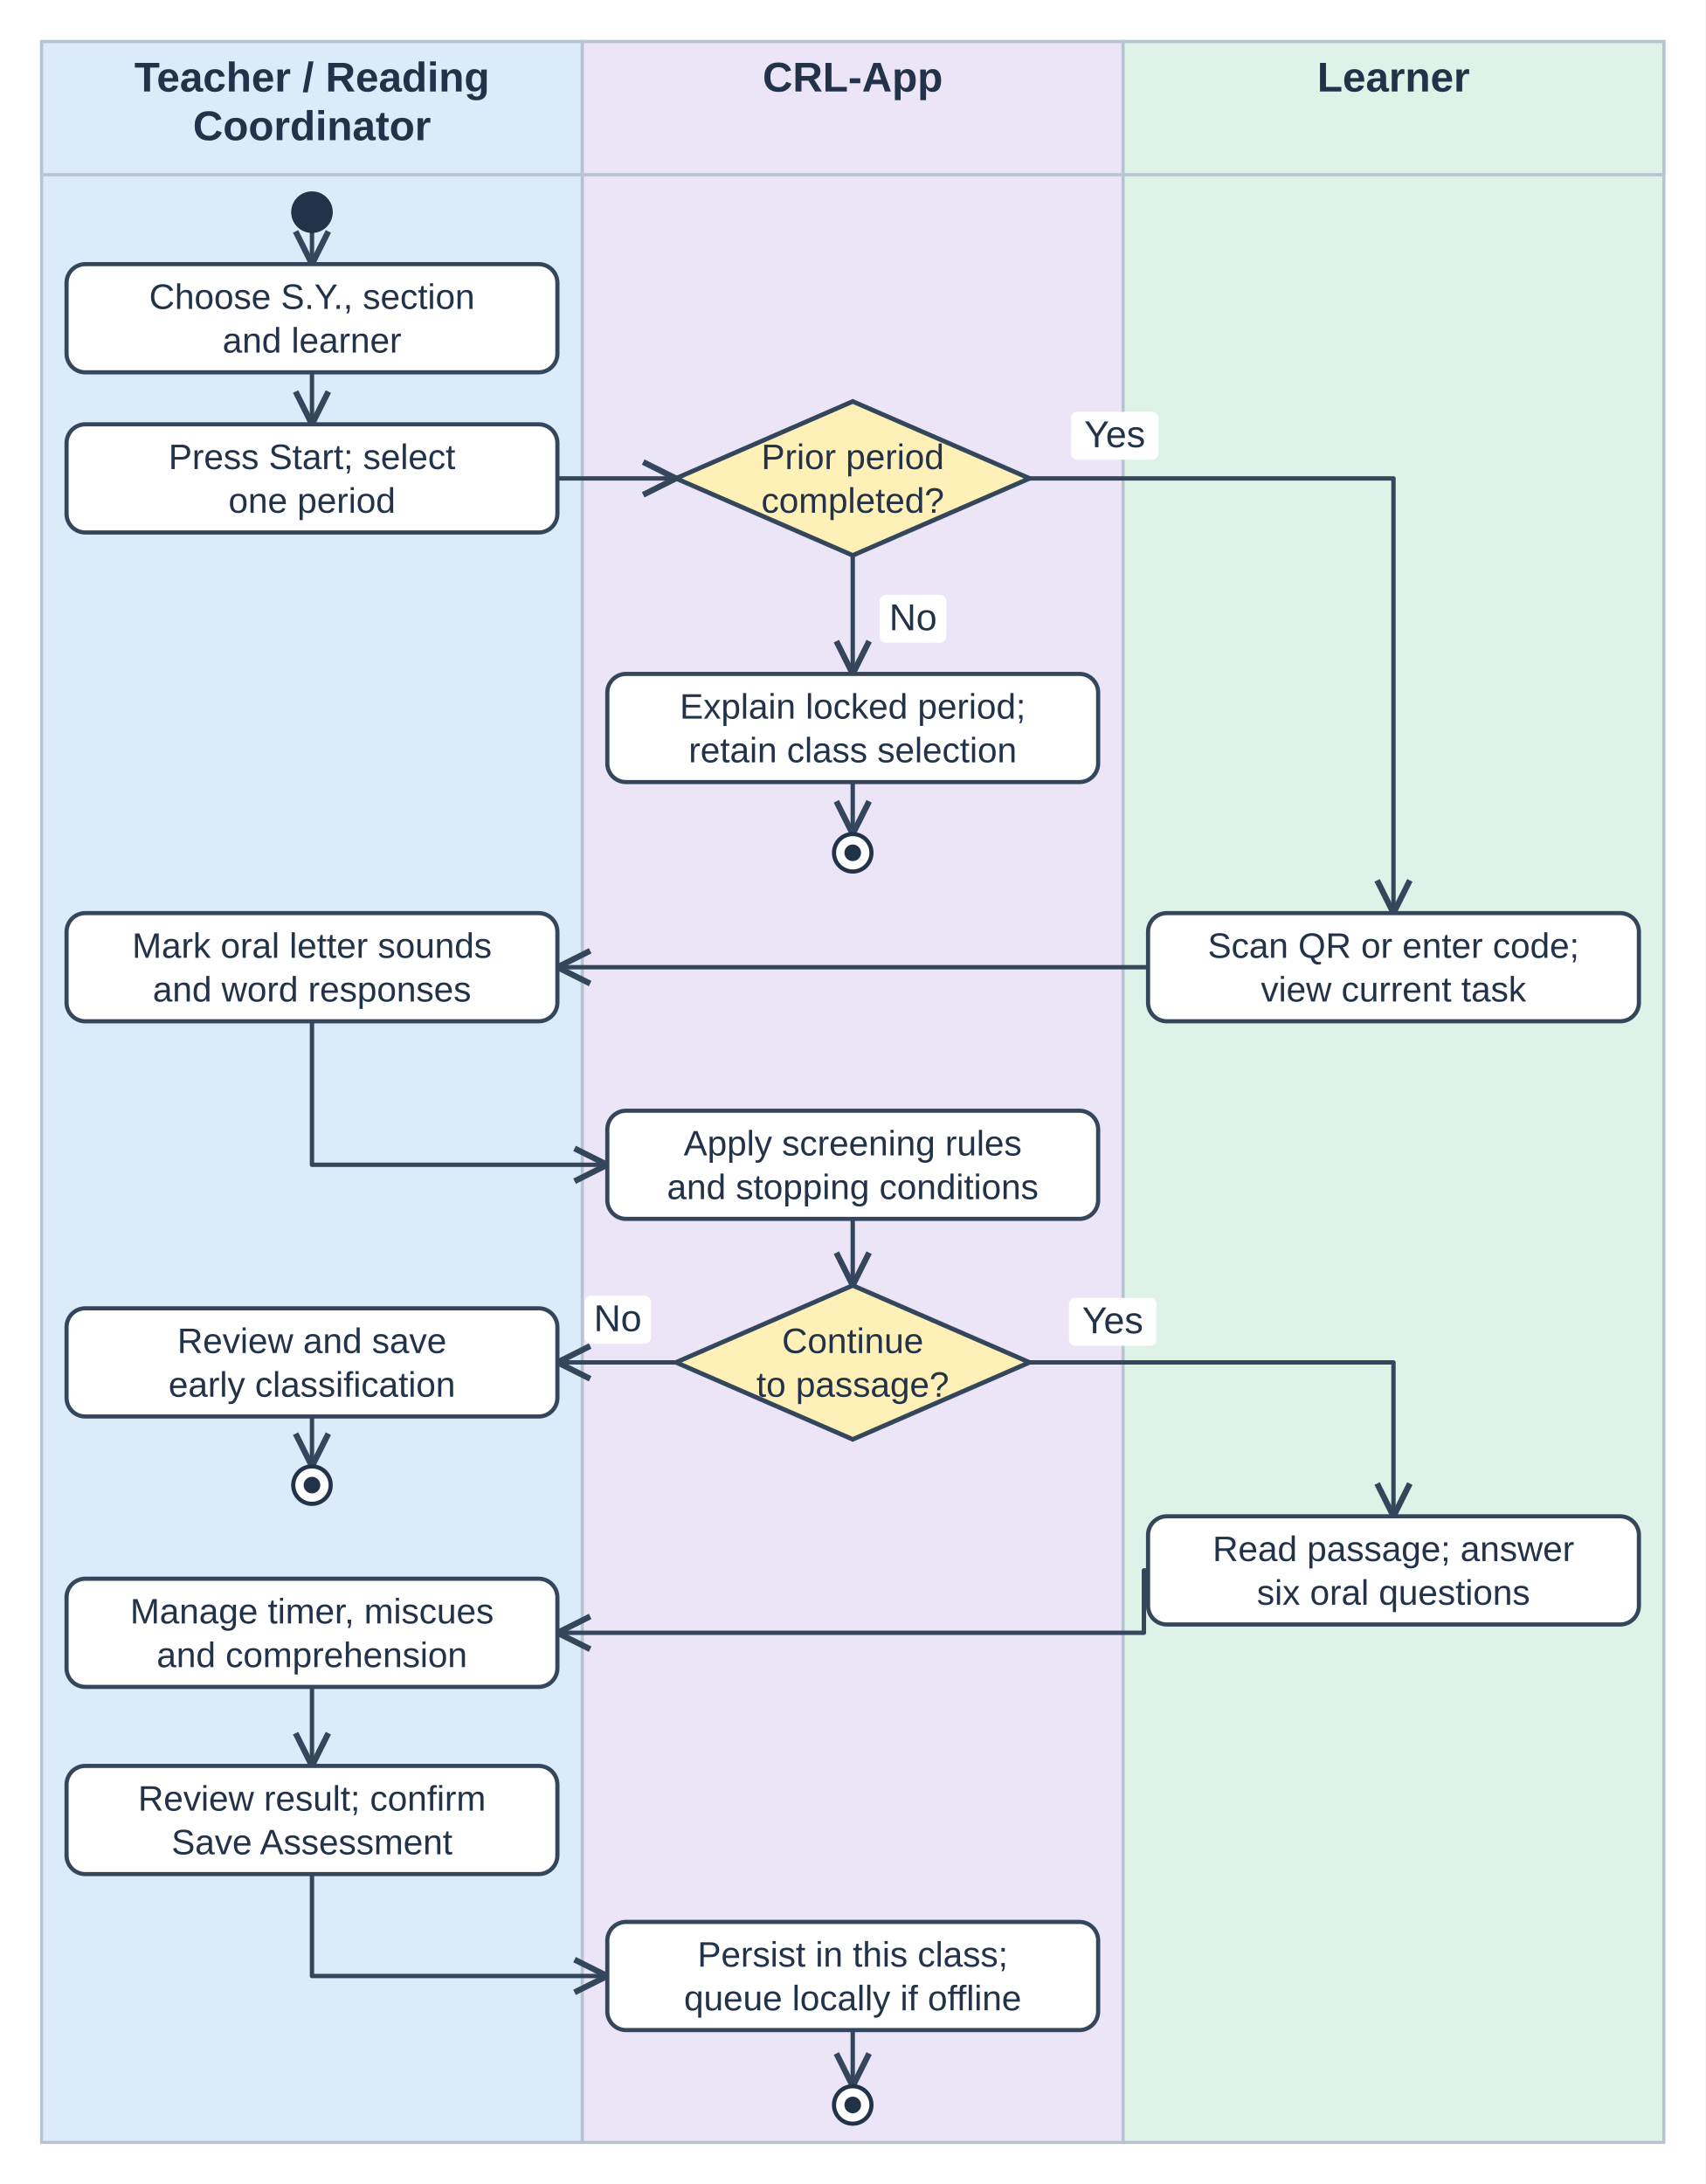
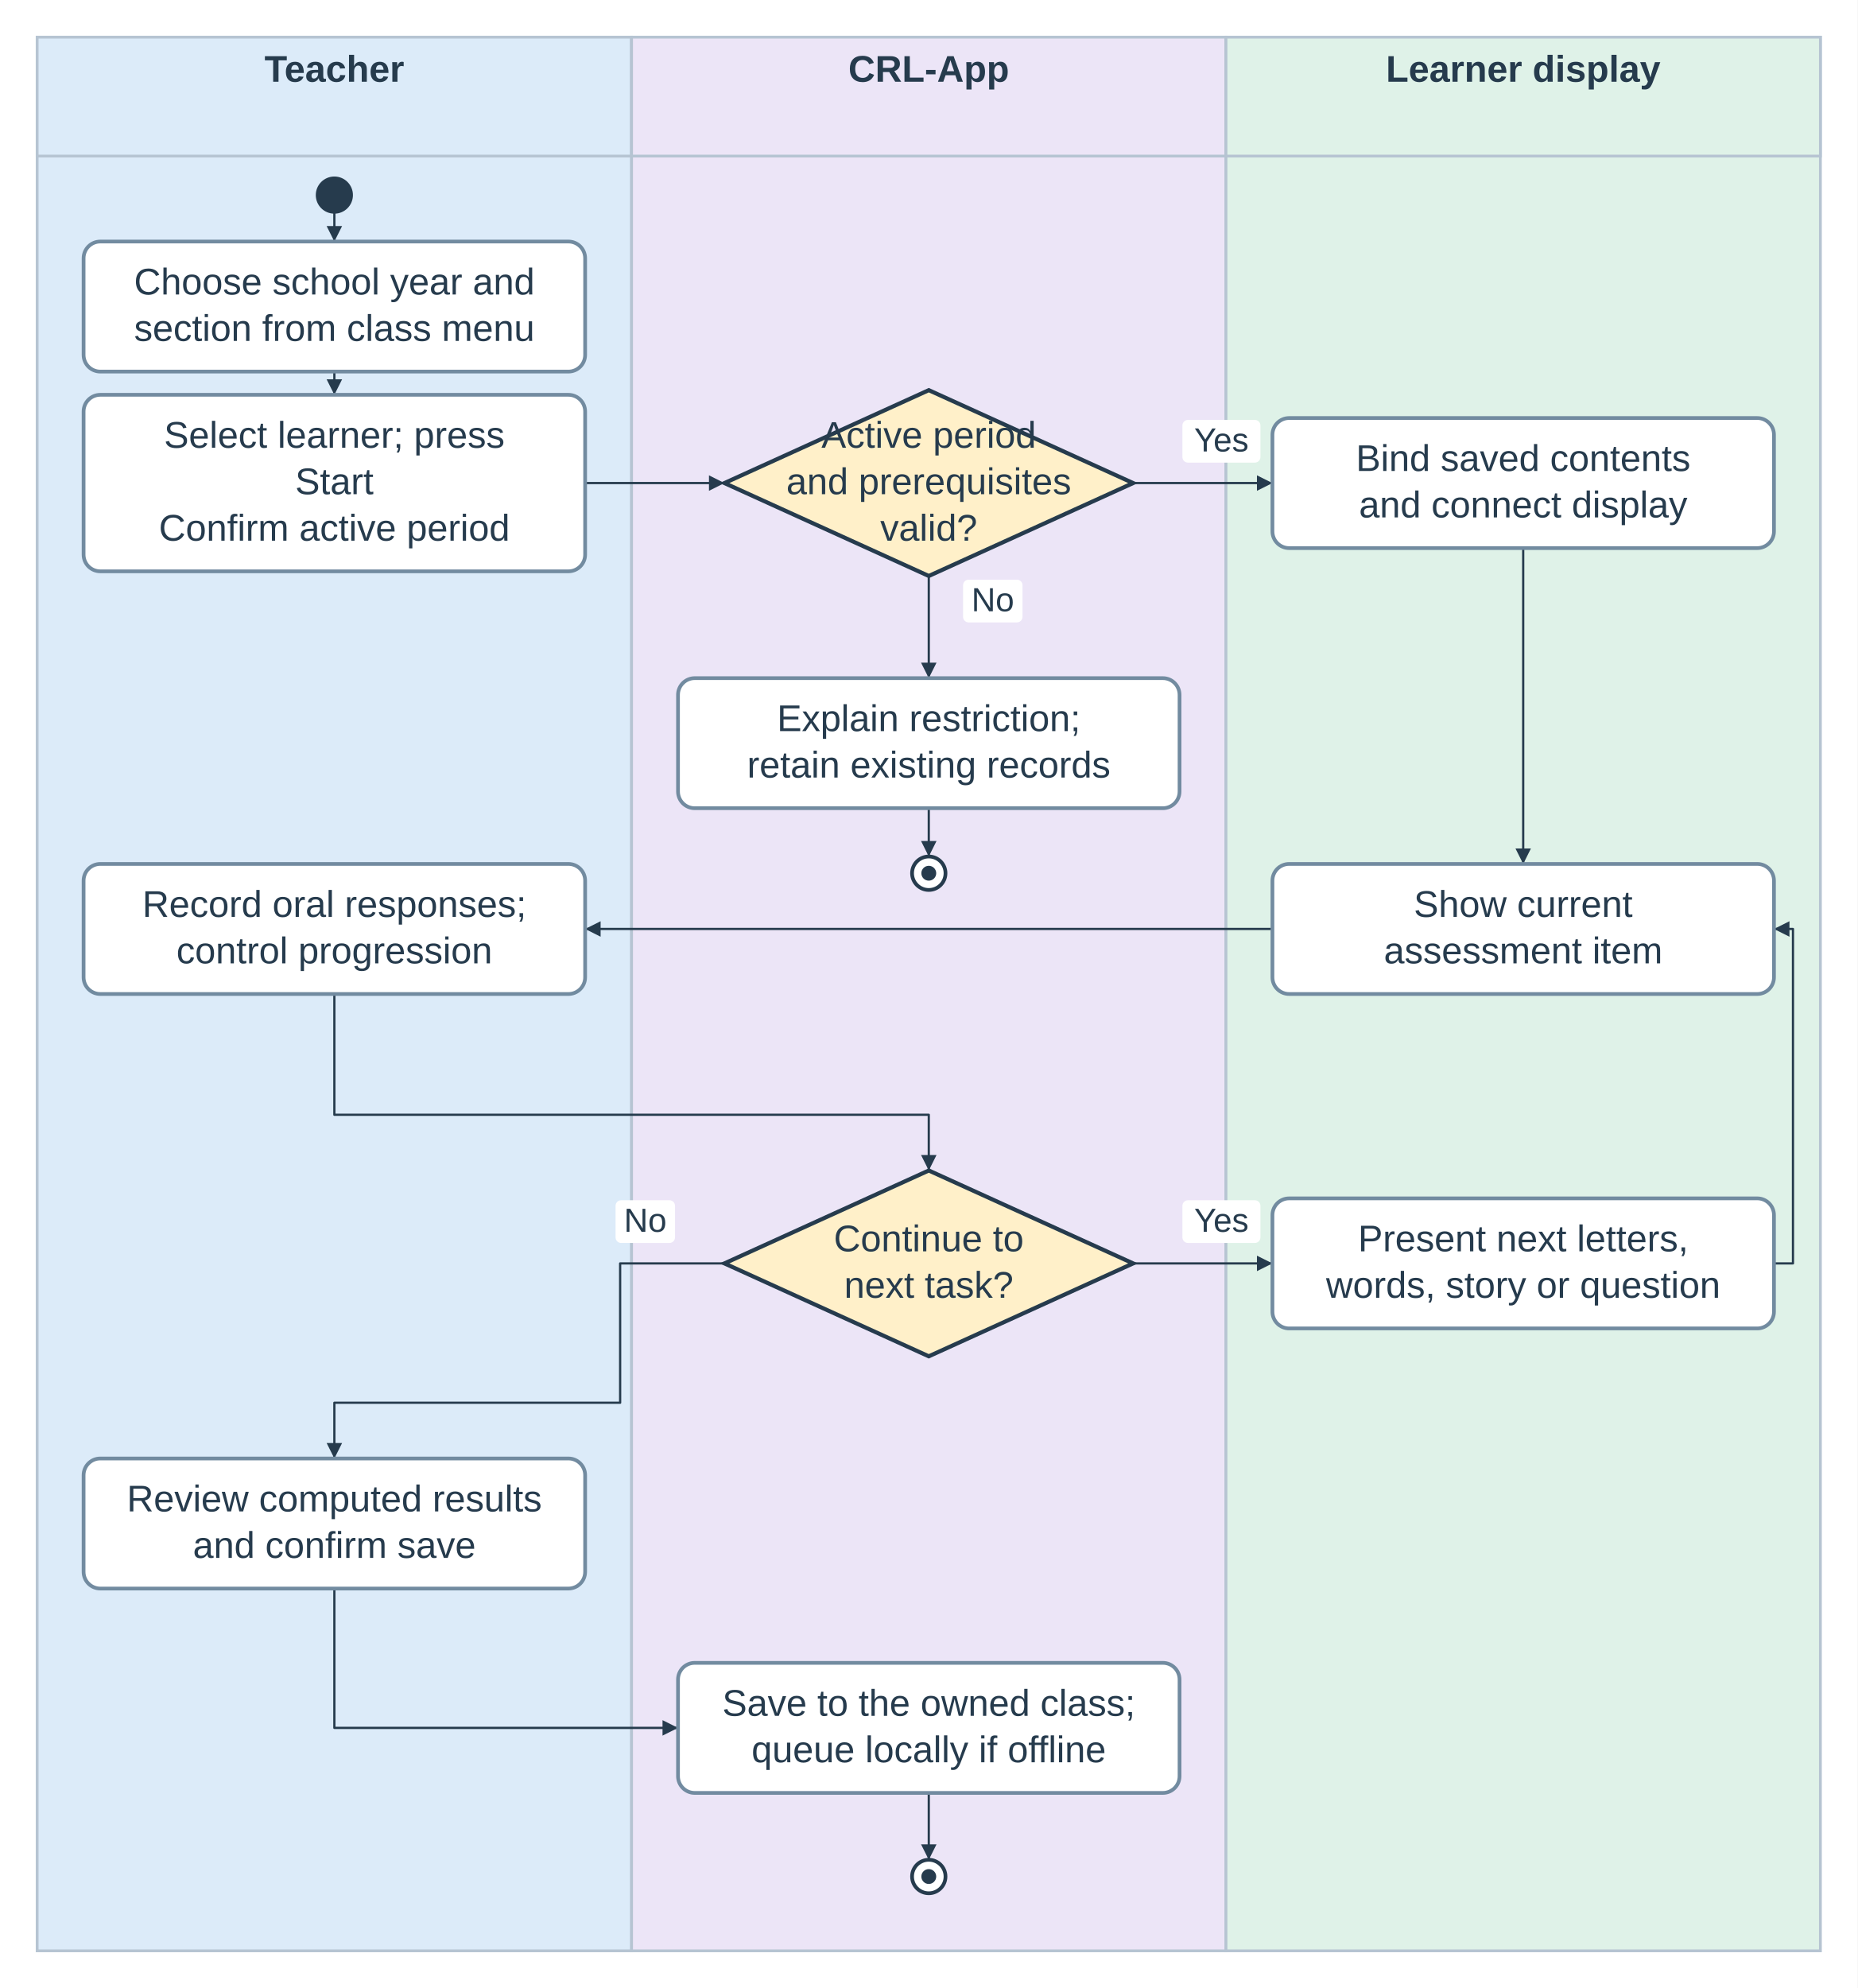
- <svg xmlns="http://www.w3.org/2000/svg" width="820" height="1050" viewBox="0 0 820 1050">
+ <svg xmlns="http://www.w3.org/2000/svg" width="1000" height="1070" viewBox="0 0 1000 1070">
  <rect width="100%" height="100%" fill="white" />
  <defs>
-     <marker id="arrow" viewBox="0 0 12 12" refX="11" refY="6" markerWidth="9" markerHeight="9" orient="auto-start-reverse">
-       <path d="M1,1 L11,6 L1,11" fill="none" stroke="#34465c" stroke-width="1.8" />
+     <marker id="arrow" viewBox="0 0 12 12" refX="11" refY="6" markerWidth="10" markerHeight="10" markerUnits="userSpaceOnUse" orient="auto-start-reverse">
+       <path d="M1,1 L11,6 L1,11 Z" fill="#263b4d" />
    </marker>
  </defs>
-   <rect x="20" y="20" width="260" height="1010" rx="0" fill="#dcebf9" stroke="#b6c4d2" stroke-width="1.5" />
-   <rect x="20" y="20" width="260" height="64" rx="0" fill="#dcebf9" stroke="#b6c4d2" stroke-width="1.5" />
-   <rect x="280" y="20" width="260" height="1010" rx="0" fill="#ece5f7" stroke="#b6c4d2" stroke-width="1.5" />
-   <rect x="280" y="20" width="260" height="64" rx="0" fill="#ece5f7" stroke="#b6c4d2" stroke-width="1.5" />
-   <rect x="540" y="20" width="260" height="1010" rx="0" fill="#dff2e8" stroke="#b6c4d2" stroke-width="1.5" />
-   <rect x="540" y="20" width="260" height="64" rx="0" fill="#dff2e8" stroke="#b6c4d2" stroke-width="1.5" />
-   <polyline points="150.0,111.0 150.0,127.0" fill="none" stroke="#34465c" stroke-width="2.1" stroke-linejoin="round" marker-end="url(#arrow)" />
-   <polyline points="150.0,179.0 150.0,204.0" fill="none" stroke="#34465c" stroke-width="2.1" stroke-linejoin="round" marker-end="url(#arrow)" />
-   <polyline points="268.0,230.0 325.0,230.0" fill="none" stroke="#34465c" stroke-width="2.1" stroke-linejoin="round" marker-end="url(#arrow)" />
-   <polyline points="410.0,267.0 410.0,324.0" fill="none" stroke="#34465c" stroke-width="2.1" stroke-linejoin="round" marker-end="url(#arrow)" />
-   <polyline points="410.0,376.0 410.0,401.0" fill="none" stroke="#34465c" stroke-width="2.1" stroke-linejoin="round" marker-end="url(#arrow)" />
-   <polyline points="495.0,230.0 670,230 670.0,439.0" fill="none" stroke="#34465c" stroke-width="2.1" stroke-linejoin="round" marker-end="url(#arrow)" />
-   <polyline points="552.0,465.0 268.0,465.0" fill="none" stroke="#34465c" stroke-width="2.1" stroke-linejoin="round" marker-end="url(#arrow)" />
-   <polyline points="150.0,491.0 150,560 292.0,560.0" fill="none" stroke="#34465c" stroke-width="2.1" stroke-linejoin="round" marker-end="url(#arrow)" />
-   <polyline points="410.0,586.0 410.0,618.0" fill="none" stroke="#34465c" stroke-width="2.1" stroke-linejoin="round" marker-end="url(#arrow)" />
-   <polyline points="495.0,655.0 670,655 670.0,729.0" fill="none" stroke="#34465c" stroke-width="2.1" stroke-linejoin="round" marker-end="url(#arrow)" />
-   <polyline points="552.0,755.0 550,755 550,785 268.0,785.0" fill="none" stroke="#34465c" stroke-width="2.1" stroke-linejoin="round" marker-end="url(#arrow)" />
-   <polyline points="150.0,811.0 150.0,849.0" fill="none" stroke="#34465c" stroke-width="2.1" stroke-linejoin="round" marker-end="url(#arrow)" />
-   <polyline points="325.0,655.0 268.0,655.0" fill="none" stroke="#34465c" stroke-width="2.1" stroke-linejoin="round" marker-end="url(#arrow)" />
-   <polyline points="150.0,681.0 150.0,705.0" fill="none" stroke="#34465c" stroke-width="2.1" stroke-linejoin="round" marker-end="url(#arrow)" />
-   <polyline points="150.0,901.0 150,950 292.0,950.0" fill="none" stroke="#34465c" stroke-width="2.1" stroke-linejoin="round" marker-end="url(#arrow)" />
-   <polyline points="410.0,976.0 410.0,1003.0" fill="none" stroke="#34465c" stroke-width="2.1" stroke-linejoin="round" marker-end="url(#arrow)" />
-   <text x="150" y="44.0" text-anchor="middle" font-family="Arial,sans-serif" font-size="20" fill="#223249" font-weight="bold">Teacher / Reading</text>
-   <text x="150" y="67.4" text-anchor="middle" font-family="Arial,sans-serif" font-size="20" fill="#223249" font-weight="bold">Coordinator</text>
-   <text x="410" y="44.0" text-anchor="middle" font-family="Arial,sans-serif" font-size="20" fill="#223249" font-weight="bold">CRL-App</text>
-   <text x="670" y="44.0" text-anchor="middle" font-family="Arial,sans-serif" font-size="20" fill="#223249" font-weight="bold">Learner</text>
-   <circle cx="150" cy="102" r="9.0" fill="#223249" stroke="#223249" stroke-width="2" />
-   <rect x="32.0" y="127.0" width="236" height="52" rx="9" fill="white" stroke="#34465c" stroke-width="2" />
-   <text x="150" y="148.5" text-anchor="middle" font-family="Arial,sans-serif" font-size="17" fill="#223249">Choose S.Y., section</text>
-   <text x="150" y="169.5" text-anchor="middle" font-family="Arial,sans-serif" font-size="17" fill="#223249">and learner</text>
-   <rect x="32.0" y="204.0" width="236" height="52" rx="9" fill="white" stroke="#34465c" stroke-width="2" />
-   <text x="150" y="225.5" text-anchor="middle" font-family="Arial,sans-serif" font-size="17" fill="#223249">Press Start; select</text>
-   <text x="150" y="246.5" text-anchor="middle" font-family="Arial,sans-serif" font-size="17" fill="#223249">one period</text>
-   <polygon points="410,193.0 495.0,230 410,267.0 325.0,230" fill="#fff0b8" stroke="#34465c" stroke-width="2.2" />
-   <text x="410" y="225.5" text-anchor="middle" font-family="Arial,sans-serif" font-size="17" fill="#223249">Prior period</text>
-   <text x="410" y="246.5" text-anchor="middle" font-family="Arial,sans-serif" font-size="17" fill="#223249">completed?</text>
-   <rect x="292.0" y="324.0" width="236" height="52" rx="9" fill="white" stroke="#34465c" stroke-width="2" />
-   <text x="410" y="345.5" text-anchor="middle" font-family="Arial,sans-serif" font-size="17" fill="#223249">Explain locked period;</text>
-   <text x="410" y="366.5" text-anchor="middle" font-family="Arial,sans-serif" font-size="17" fill="#223249">retain class selection</text>
-   <circle cx="410" cy="410" r="9.0" fill="white" stroke="#223249" stroke-width="2" />
-   <circle cx="410" cy="410" r="4.0" fill="#223249" />
-   <rect x="552.0" y="439.0" width="236" height="52" rx="9" fill="white" stroke="#34465c" stroke-width="2" />
-   <text x="670" y="460.5" text-anchor="middle" font-family="Arial,sans-serif" font-size="17" fill="#223249">Scan QR or enter code;</text>
-   <text x="670" y="481.5" text-anchor="middle" font-family="Arial,sans-serif" font-size="17" fill="#223249">view current task</text>
-   <rect x="32.0" y="439.0" width="236" height="52" rx="9" fill="white" stroke="#34465c" stroke-width="2" />
-   <text x="150" y="460.5" text-anchor="middle" font-family="Arial,sans-serif" font-size="17" fill="#223249">Mark oral letter sounds</text>
-   <text x="150" y="481.5" text-anchor="middle" font-family="Arial,sans-serif" font-size="17" fill="#223249">and word responses</text>
-   <rect x="292.0" y="534.0" width="236" height="52" rx="9" fill="white" stroke="#34465c" stroke-width="2" />
-   <text x="410" y="555.5" text-anchor="middle" font-family="Arial,sans-serif" font-size="17" fill="#223249">Apply screening rules</text>
-   <text x="410" y="576.5" text-anchor="middle" font-family="Arial,sans-serif" font-size="17" fill="#223249">and stopping conditions</text>
-   <polygon points="410,618.0 495.0,655 410,692.0 325.0,655" fill="#fff0b8" stroke="#34465c" stroke-width="2.2" />
-   <text x="410" y="650.5" text-anchor="middle" font-family="Arial,sans-serif" font-size="17" fill="#223249">Continue</text>
-   <text x="410" y="671.5" text-anchor="middle" font-family="Arial,sans-serif" font-size="17" fill="#223249">to passage?</text>
-   <rect x="552.0" y="729.0" width="236" height="52" rx="9" fill="white" stroke="#34465c" stroke-width="2" />
-   <text x="670" y="750.5" text-anchor="middle" font-family="Arial,sans-serif" font-size="17" fill="#223249">Read passage; answer</text>
-   <text x="670" y="771.5" text-anchor="middle" font-family="Arial,sans-serif" font-size="17" fill="#223249">six oral questions</text>
-   <rect x="32.0" y="759.0" width="236" height="52" rx="9" fill="white" stroke="#34465c" stroke-width="2" />
-   <text x="150" y="780.5" text-anchor="middle" font-family="Arial,sans-serif" font-size="17" fill="#223249">Manage timer, miscues</text>
-   <text x="150" y="801.5" text-anchor="middle" font-family="Arial,sans-serif" font-size="17" fill="#223249">and comprehension</text>
-   <rect x="32.0" y="629.0" width="236" height="52" rx="9" fill="white" stroke="#34465c" stroke-width="2" />
-   <text x="150" y="650.5" text-anchor="middle" font-family="Arial,sans-serif" font-size="17" fill="#223249">Review and save</text>
-   <text x="150" y="671.5" text-anchor="middle" font-family="Arial,sans-serif" font-size="17" fill="#223249">early classification</text>
-   <circle cx="150" cy="714" r="9.0" fill="white" stroke="#223249" stroke-width="2" />
-   <circle cx="150" cy="714" r="4.0" fill="#223249" />
-   <rect x="32.0" y="849.0" width="236" height="52" rx="9" fill="white" stroke="#34465c" stroke-width="2" />
-   <text x="150" y="870.5" text-anchor="middle" font-family="Arial,sans-serif" font-size="17" fill="#223249">Review result; confirm</text>
-   <text x="150" y="891.5" text-anchor="middle" font-family="Arial,sans-serif" font-size="17" fill="#223249">Save Assessment</text>
-   <rect x="292.0" y="924.0" width="236" height="52" rx="9" fill="white" stroke="#34465c" stroke-width="2" />
-   <text x="410" y="945.5" text-anchor="middle" font-family="Arial,sans-serif" font-size="17" fill="#223249">Persist in this class;</text>
-   <text x="410" y="966.5" text-anchor="middle" font-family="Arial,sans-serif" font-size="17" fill="#223249">queue locally if offline</text>
-   <circle cx="410" cy="1012" r="9.0" fill="white" stroke="#223249" stroke-width="2" />
-   <circle cx="410" cy="1012" r="4.0" fill="#223249" />
-   <rect x="423.0" y="286" width="32" height="23" rx="3" fill="white" />
-   <text x="439" y="303" text-anchor="middle" font-family="Arial,sans-serif" font-size="18" fill="#223249">No</text>
-   <rect x="515.0" y="198" width="42" height="23" rx="3" fill="white" />
-   <text x="536" y="215" text-anchor="middle" font-family="Arial,sans-serif" font-size="18" fill="#223249">Yes</text>
-   <rect x="514.0" y="624" width="42" height="23" rx="3" fill="white" />
-   <text x="535" y="641" text-anchor="middle" font-family="Arial,sans-serif" font-size="18" fill="#223249">Yes</text>
-   <rect x="281.0" y="623" width="32" height="23" rx="3" fill="white" />
-   <text x="297" y="640" text-anchor="middle" font-family="Arial,sans-serif" font-size="18" fill="#223249">No</text>
+   <rect x="20.0" y="20" width="320.0" height="1030" rx="0" fill="#dcebf9" stroke="#b6c4d2" stroke-width="1.5" />
+   <rect x="20.0" y="20" width="320.0" height="64" rx="0" fill="#dcebf9" stroke="#b6c4d2" stroke-width="1.5" />
+   <rect x="340.0" y="20" width="320.0" height="1030" rx="0" fill="#ece5f7" stroke="#b6c4d2" stroke-width="1.5" />
+   <rect x="340.0" y="20" width="320.0" height="64" rx="0" fill="#ece5f7" stroke="#b6c4d2" stroke-width="1.5" />
+   <rect x="660.0" y="20" width="320.0" height="1030" rx="0" fill="#dff2e8" stroke="#b6c4d2" stroke-width="1.5" />
+   <rect x="660.0" y="20" width="320.0" height="64" rx="0" fill="#dff2e8" stroke="#b6c4d2" stroke-width="1.5" />
+   <polyline points="180.0,114.0 180.0,130.0" fill="none" stroke="#263b4d" stroke-width="1.2" stroke-linejoin="round" marker-end="url(#arrow)" />
+   <polyline points="180.0,200.0 180.0,212.5" fill="none" stroke="#263b4d" stroke-width="1.2" stroke-linejoin="round" marker-end="url(#arrow)" />
+   <polyline points="315.0,260.0 390.0,260.0" fill="none" stroke="#263b4d" stroke-width="1.2" stroke-linejoin="round" marker-end="url(#arrow)" />
+   <polyline points="500.0,310.0 500.0,365.0" fill="none" stroke="#263b4d" stroke-width="1.2" stroke-linejoin="round" marker-end="url(#arrow)" />
+   <polyline points="500.0,435.0 500.0,461.0" fill="none" stroke="#263b4d" stroke-width="1.2" stroke-linejoin="round" marker-end="url(#arrow)" />
+   <polyline points="610.0,260.0 685.0,260.0" fill="none" stroke="#263b4d" stroke-width="1.2" stroke-linejoin="round" marker-end="url(#arrow)" />
+   <polyline points="820.0,295.0 820.0,465.0" fill="none" stroke="#263b4d" stroke-width="1.2" stroke-linejoin="round" marker-end="url(#arrow)" />
+   <polyline points="685.0,500.0 315.0,500.0" fill="none" stroke="#263b4d" stroke-width="1.2" stroke-linejoin="round" marker-end="url(#arrow)" />
+   <polyline points="180.0,535.0 180.0,600 500.0,600 500.0,630.0" fill="none" stroke="#263b4d" stroke-width="1.2" stroke-linejoin="round" marker-end="url(#arrow)" />
+   <polyline points="610.0,680.0 685.0,680.0" fill="none" stroke="#263b4d" stroke-width="1.2" stroke-linejoin="round" marker-end="url(#arrow)" />
+   <polyline points="955.0,680.0 965.231,680 965.231,500 955.0,500.0" fill="none" stroke="#263b4d" stroke-width="1.2" stroke-linejoin="round" marker-end="url(#arrow)" />
+   <polyline points="390.0,680.0 333.846,680 333.846,755 180.0,755 180.0,785.0" fill="none" stroke="#263b4d" stroke-width="1.2" stroke-linejoin="round" marker-end="url(#arrow)" />
+   <polyline points="180.0,855.0 180.0,930 365.0,930.0" fill="none" stroke="#263b4d" stroke-width="1.2" stroke-linejoin="round" marker-end="url(#arrow)" />
+   <polyline points="500.0,965.0 500.0,1001.0" fill="none" stroke="#263b4d" stroke-width="1.2" stroke-linejoin="round" marker-end="url(#arrow)" />
+   <text x="180.0" y="44.0" text-anchor="middle" font-family="Arial,sans-serif" font-size="20" fill="#263b4d" font-weight="bold">Teacher</text>
+   <text x="500.0" y="44.0" text-anchor="middle" font-family="Arial,sans-serif" font-size="20" fill="#263b4d" font-weight="bold">CRL-App</text>
+   <text x="820.0" y="44.0" text-anchor="middle" font-family="Arial,sans-serif" font-size="20" fill="#263b4d" font-weight="bold">Learner display</text>
+   <circle cx="180" cy="105" r="9.0" fill="#263b4d" stroke="#263b4d" stroke-width="2" />
+   <rect x="45.0" y="130.0" width="270" height="70" rx="9" fill="white" stroke="#728ba0" stroke-width="2" />
+   <text x="180" y="158.5" text-anchor="middle" font-family="Arial,sans-serif" font-size="20" fill="#263b4d">Choose school year and</text>
+   <text x="180" y="183.5" text-anchor="middle" font-family="Arial,sans-serif" font-size="20" fill="#263b4d">section from class menu</text>
+   <rect x="45.0" y="212.5" width="270" height="95" rx="9" fill="white" stroke="#728ba0" stroke-width="2" />
+   <text x="180" y="241.0" text-anchor="middle" font-family="Arial,sans-serif" font-size="20" fill="#263b4d">Select learner; press</text>
+   <text x="180" y="266.0" text-anchor="middle" font-family="Arial,sans-serif" font-size="20" fill="#263b4d">Start</text>
+   <text x="180" y="291.0" text-anchor="middle" font-family="Arial,sans-serif" font-size="20" fill="#263b4d">Confirm active period</text>
+   <polygon points="500,210.0 610.0,260 500,310.0 390.0,260" fill="#fff0c9" stroke="#263b4d" stroke-width="2.2" />
+   <text x="500" y="241.0" text-anchor="middle" font-family="Arial,sans-serif" font-size="20" fill="#263b4d">Active period</text>
+   <text x="500" y="266.0" text-anchor="middle" font-family="Arial,sans-serif" font-size="20" fill="#263b4d">and prerequisites</text>
+   <text x="500" y="291.0" text-anchor="middle" font-family="Arial,sans-serif" font-size="20" fill="#263b4d">valid?</text>
+   <rect x="365.0" y="365.0" width="270" height="70" rx="9" fill="white" stroke="#728ba0" stroke-width="2" />
+   <text x="500" y="393.5" text-anchor="middle" font-family="Arial,sans-serif" font-size="20" fill="#263b4d">Explain restriction;</text>
+   <text x="500" y="418.5" text-anchor="middle" font-family="Arial,sans-serif" font-size="20" fill="#263b4d">retain existing records</text>
+   <circle cx="500" cy="470" r="9.0" fill="white" stroke="#263b4d" stroke-width="2" />
+   <circle cx="500" cy="470" r="4.0" fill="#263b4d" />
+   <rect x="685.0" y="225.0" width="270" height="70" rx="9" fill="white" stroke="#728ba0" stroke-width="2" />
+   <text x="820" y="253.5" text-anchor="middle" font-family="Arial,sans-serif" font-size="20" fill="#263b4d">Bind saved contents</text>
+   <text x="820" y="278.5" text-anchor="middle" font-family="Arial,sans-serif" font-size="20" fill="#263b4d">and connect display</text>
+   <rect x="685.0" y="465.0" width="270" height="70" rx="9" fill="white" stroke="#728ba0" stroke-width="2" />
+   <text x="820" y="493.5" text-anchor="middle" font-family="Arial,sans-serif" font-size="20" fill="#263b4d">Show current</text>
+   <text x="820" y="518.5" text-anchor="middle" font-family="Arial,sans-serif" font-size="20" fill="#263b4d">assessment item</text>
+   <rect x="45.0" y="465.0" width="270" height="70" rx="9" fill="white" stroke="#728ba0" stroke-width="2" />
+   <text x="180" y="493.5" text-anchor="middle" font-family="Arial,sans-serif" font-size="20" fill="#263b4d">Record oral responses;</text>
+   <text x="180" y="518.5" text-anchor="middle" font-family="Arial,sans-serif" font-size="20" fill="#263b4d">control progression</text>
+   <polygon points="500,630.0 610.0,680 500,730.0 390.0,680" fill="#fff0c9" stroke="#263b4d" stroke-width="2.2" />
+   <text x="500" y="673.5" text-anchor="middle" font-family="Arial,sans-serif" font-size="20" fill="#263b4d">Continue to</text>
+   <text x="500" y="698.5" text-anchor="middle" font-family="Arial,sans-serif" font-size="20" fill="#263b4d">next task?</text>
+   <rect x="685.0" y="645.0" width="270" height="70" rx="9" fill="white" stroke="#728ba0" stroke-width="2" />
+   <text x="820" y="673.5" text-anchor="middle" font-family="Arial,sans-serif" font-size="20" fill="#263b4d">Present next letters,</text>
+   <text x="820" y="698.5" text-anchor="middle" font-family="Arial,sans-serif" font-size="20" fill="#263b4d">words, story or question</text>
+   <rect x="45.0" y="785.0" width="270" height="70" rx="9" fill="white" stroke="#728ba0" stroke-width="2" />
+   <text x="180" y="813.5" text-anchor="middle" font-family="Arial,sans-serif" font-size="20" fill="#263b4d">Review computed results</text>
+   <text x="180" y="838.5" text-anchor="middle" font-family="Arial,sans-serif" font-size="20" fill="#263b4d">and confirm save</text>
+   <rect x="365.0" y="895.0" width="270" height="70" rx="9" fill="white" stroke="#728ba0" stroke-width="2" />
+   <text x="500" y="923.5" text-anchor="middle" font-family="Arial,sans-serif" font-size="20" fill="#263b4d">Save to the owned class;</text>
+   <text x="500" y="948.5" text-anchor="middle" font-family="Arial,sans-serif" font-size="20" fill="#263b4d">queue locally if offline</text>
+   <circle cx="500" cy="1010" r="9.0" fill="white" stroke="#263b4d" stroke-width="2" />
+   <circle cx="500" cy="1010" r="4.0" fill="#263b4d" />
+   <rect x="518.462" y="312" width="32" height="23" rx="3" fill="white" />
+   <text x="534.462" y="329" text-anchor="middle" font-family="Arial,sans-serif" font-size="18" fill="#263b4d">No</text>
+   <rect x="636.538" y="226" width="42" height="23" rx="3" fill="white" />
+   <text x="657.538" y="243" text-anchor="middle" font-family="Arial,sans-serif" font-size="18" fill="#263b4d">Yes</text>
+   <rect x="636.538" y="646" width="42" height="23" rx="3" fill="white" />
+   <text x="657.538" y="663" text-anchor="middle" font-family="Arial,sans-serif" font-size="18" fill="#263b4d">Yes</text>
+   <rect x="331.385" y="646" width="32" height="23" rx="3" fill="white" />
+   <text x="347.385" y="663" text-anchor="middle" font-family="Arial,sans-serif" font-size="18" fill="#263b4d">No</text>
</svg>
